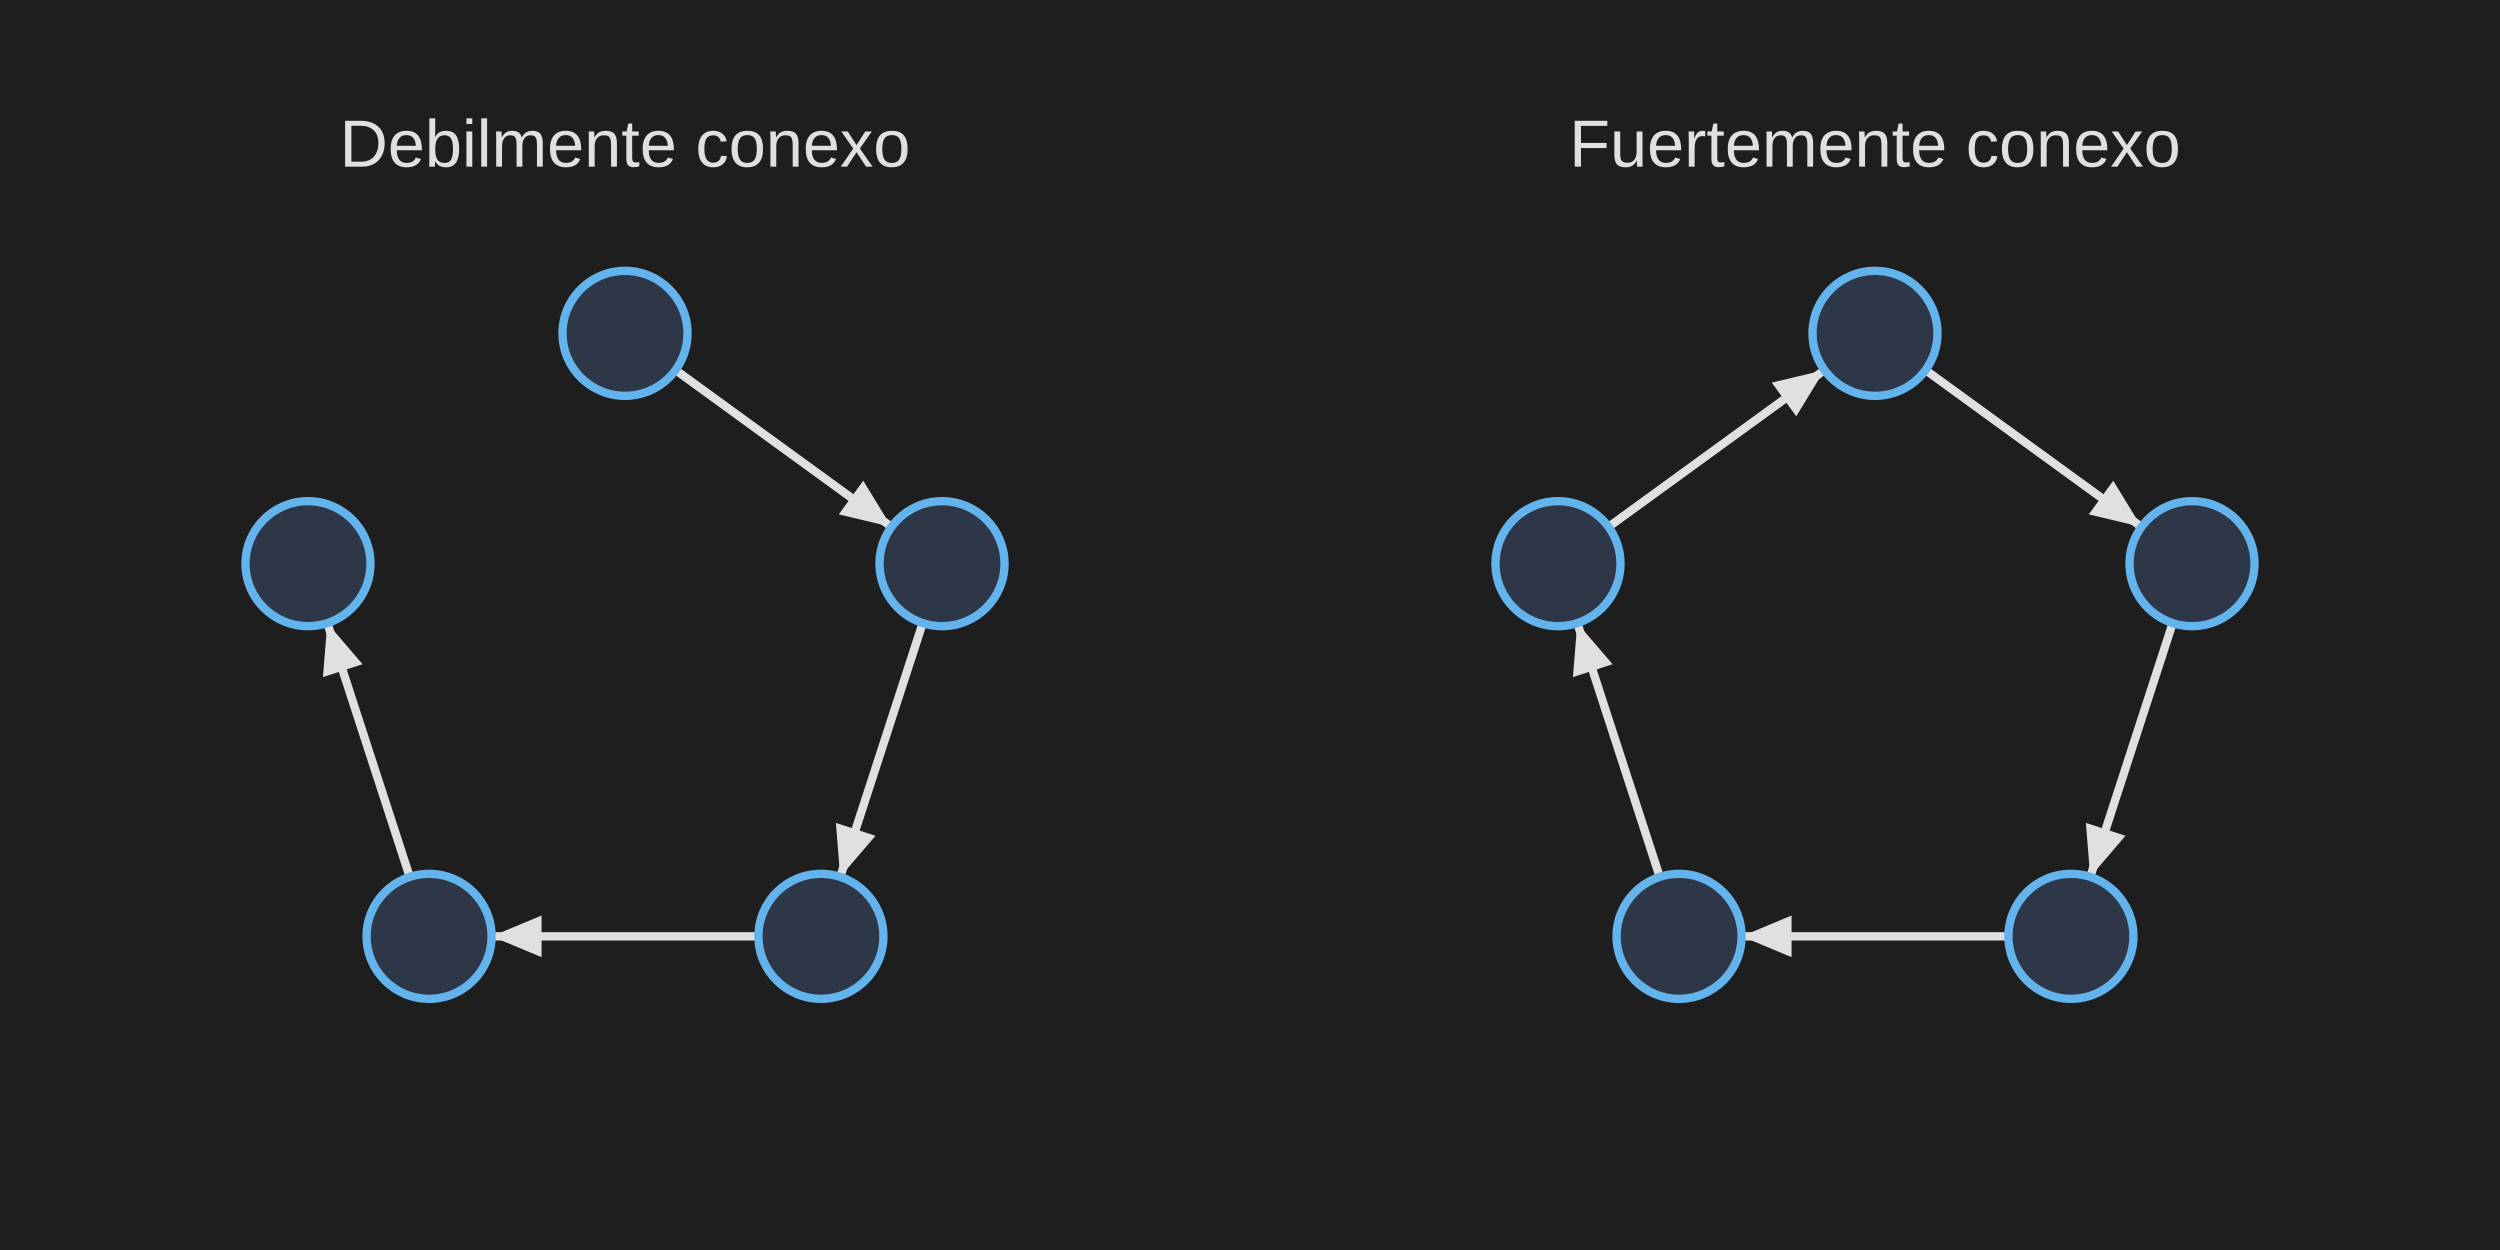
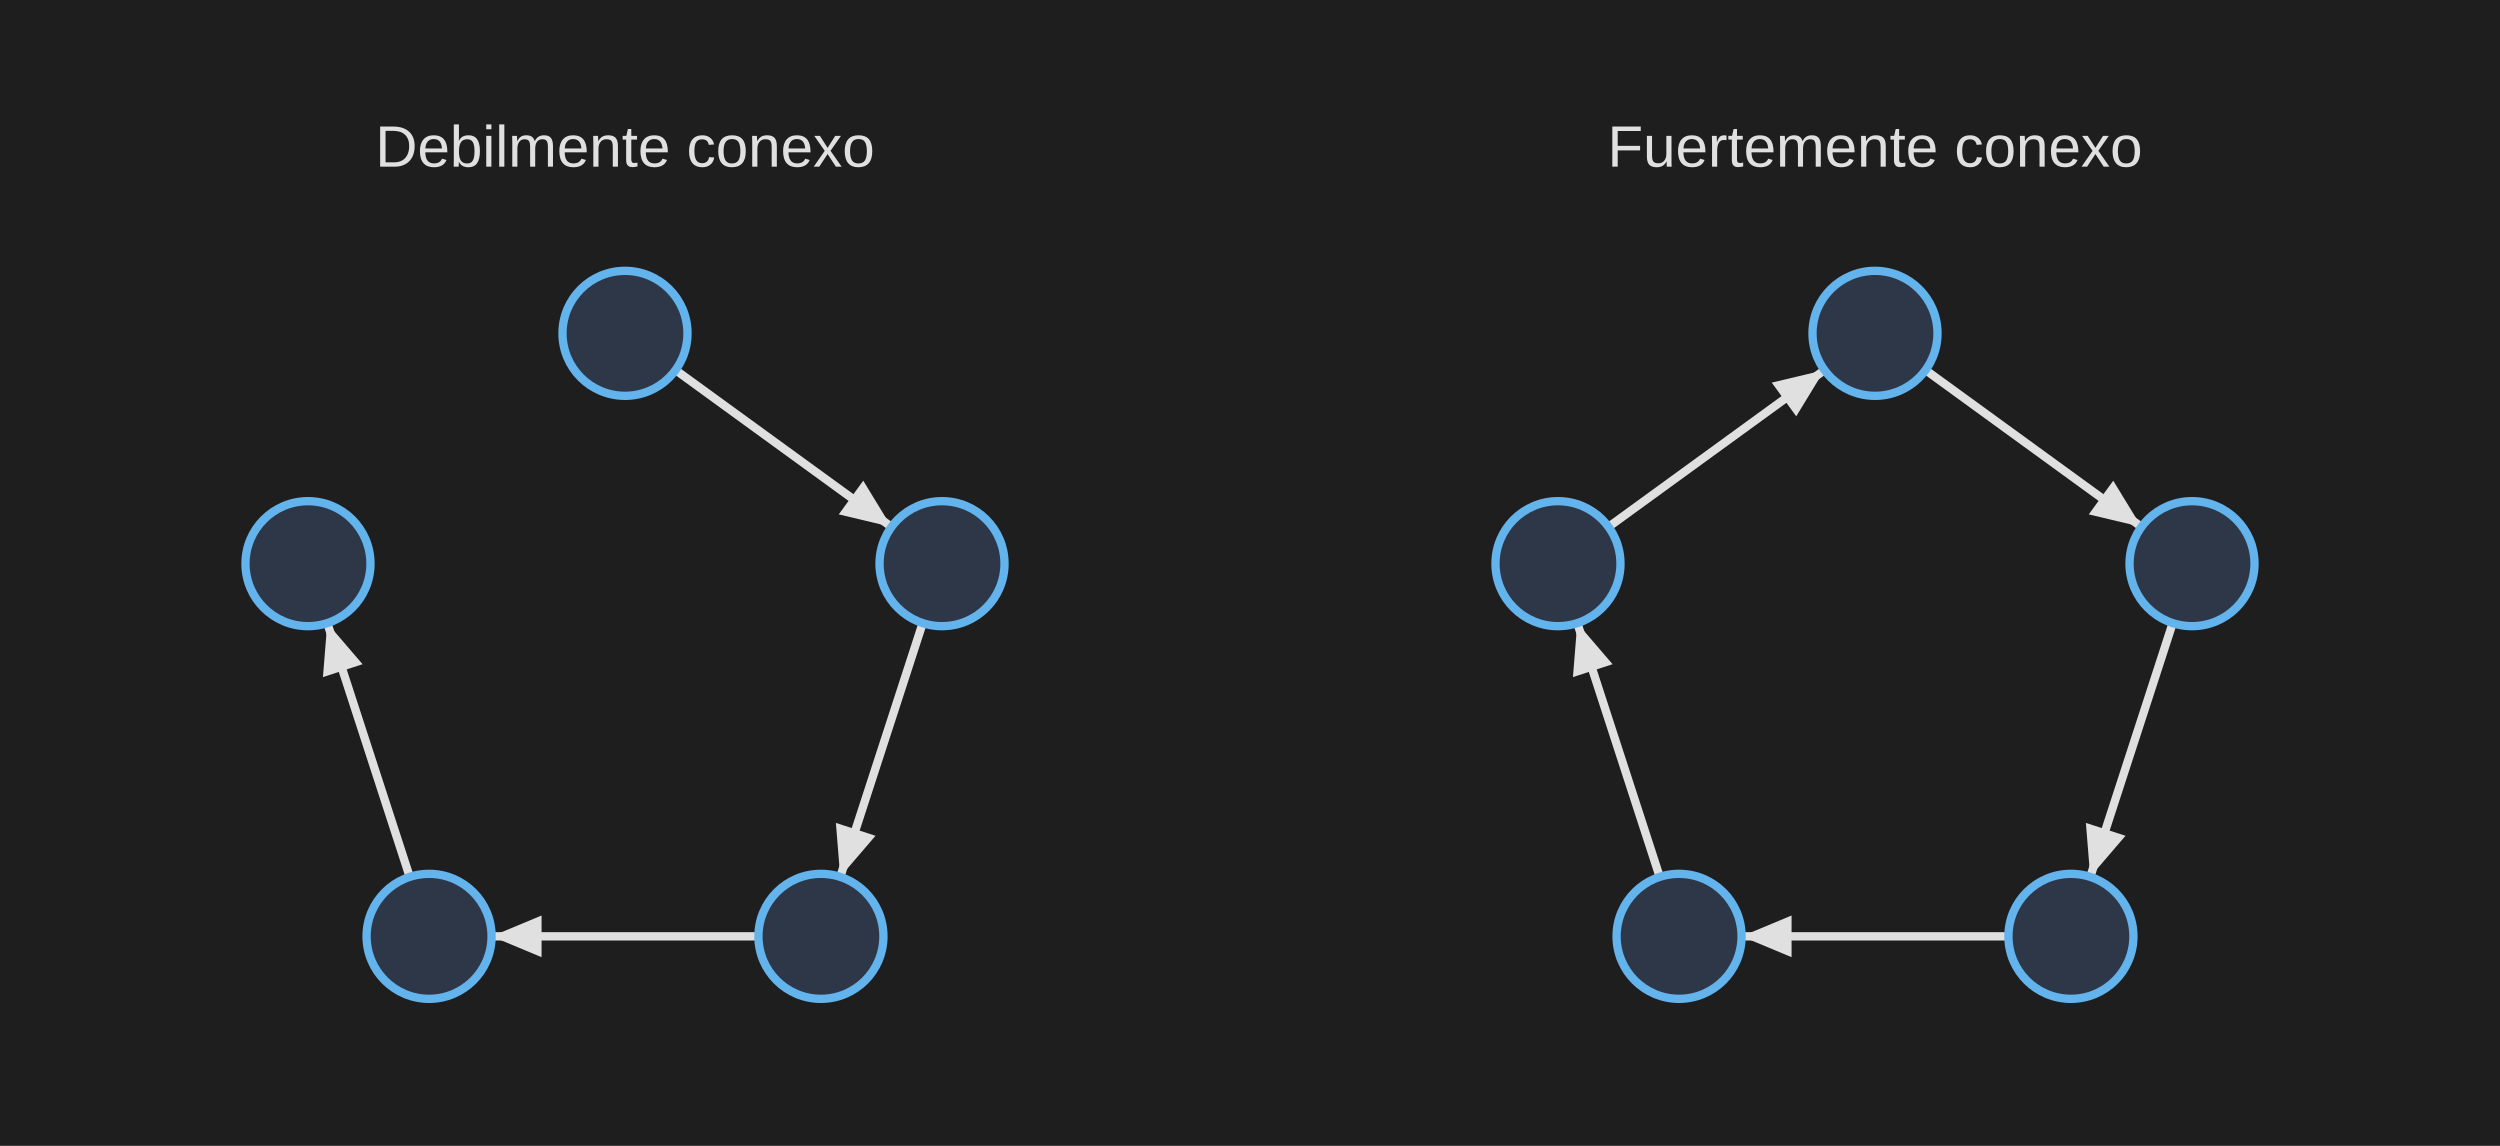
- <svg xmlns="http://www.w3.org/2000/svg" viewBox="0 0 600 300">
-   <rect width="600" height="300" fill="#1e1e1e" />
+ <svg xmlns="http://www.w3.org/2000/svg" viewBox="0 0 600 275">
+   <rect width="100%" height="100%" class="background" />
  <defs>
+     <style>
+       .edge { stroke: #e0e0e0; stroke-width: 2; }
+       .weight-text { fill: #e0e0e0; font-weight: bold; font-family: Arial; font-size: 14px; }
+       .node-text { fill: #e0e0e0; font-family: Arial; font-size: 14px; }
+       .variable-node { fill: #2d3748; stroke: #63b3ed; stroke-width: 2; }
+       .value-node { fill: #4a5568; stroke: #fc8181; stroke-width: 2; }
+       .highlight-edge { stroke: #ef6c00; stroke-width: 2; }
+       .highlight-text { fill: #ef6c00; font-weight: bold; font-family: Arial; font-size: 14px; }
+       .background { fill: #1e1e1e; }
+     </style>
    <marker id="arrowhead" markerWidth="6" markerHeight="5" refX="6" refY="2.5" orient="auto">
      <polygon points="0 0, 6 2.5, 0 5" fill="#e0e0e0" />
    </marker>
  </defs>
-   <text x="150" y="40" font-family="Arial" font-size="16" fill="#e0e0e0" text-anchor="middle">Debilmente conexo</text>
-   <text x="450" y="40" font-family="Arial" font-size="16" fill="#e0e0e0" text-anchor="middle">Fuertemente conexo</text>
-   <line x1="162.135" y1="88.817" x2="213.949" y2="126.462" stroke="#e0e0e0" stroke-width="2" marker-end="url(#arrowhead)" />
-   <line x1="221.449" y1="149.544" x2="201.658" y2="210.456" stroke="#e0e0e0" stroke-width="2" marker-end="url(#arrowhead)" />
-   <line x1="182.023" y1="224.721" x2="117.977" y2="224.721" stroke="#e0e0e0" stroke-width="2" marker-end="url(#arrowhead)" />
-   <line x1="98.342" y1="210.456" x2="78.551" y2="149.544" stroke="#e0e0e0" stroke-width="2" marker-end="url(#arrowhead)" />
-   <line x1="462.135" y1="88.817" x2="513.949" y2="126.462" stroke="#e0e0e0" stroke-width="2" marker-end="url(#arrowhead)" />
-   <line x1="521.449" y1="149.544" x2="501.658" y2="210.456" stroke="#e0e0e0" stroke-width="2" marker-end="url(#arrowhead)" />
-   <line x1="482.023" y1="224.721" x2="417.977" y2="224.721" stroke="#e0e0e0" stroke-width="2" marker-end="url(#arrowhead)" />
-   <line x1="398.342" y1="210.456" x2="378.551" y2="149.544" stroke="#e0e0e0" stroke-width="2" marker-end="url(#arrowhead)" />
-   <line x1="386.051" y1="126.462" x2="437.865" y2="88.817" stroke="#e0e0e0" stroke-width="2" marker-end="url(#arrowhead)" />
-   <circle cx="150.0" cy="80.0" r="15" fill="#2d3748" stroke="#63b3ed" stroke-width="2" />
-   <circle cx="226.085" cy="135.279" r="15" fill="#2d3748" stroke="#63b3ed" stroke-width="2" />
-   <circle cx="197.023" cy="224.721" r="15" fill="#2d3748" stroke="#63b3ed" stroke-width="2" />
-   <circle cx="102.977" cy="224.721" r="15" fill="#2d3748" stroke="#63b3ed" stroke-width="2" />
-   <circle cx="73.915" cy="135.279" r="15" fill="#2d3748" stroke="#63b3ed" stroke-width="2" />
-   <circle cx="450.0" cy="80.0" r="15" fill="#2d3748" stroke="#63b3ed" stroke-width="2" />
-   <circle cx="526.085" cy="135.279" r="15" fill="#2d3748" stroke="#63b3ed" stroke-width="2" />
-   <circle cx="497.023" cy="224.721" r="15" fill="#2d3748" stroke="#63b3ed" stroke-width="2" />
-   <circle cx="402.977" cy="224.721" r="15" fill="#2d3748" stroke="#63b3ed" stroke-width="2" />
-   <circle cx="373.915" cy="135.279" r="15" fill="#2d3748" stroke="#63b3ed" stroke-width="2" />
+   <text class="node-text" x="150" y="40" text-anchor="middle">Debilmente conexo</text>
+   <text class="node-text" x="450" y="40" text-anchor="middle">Fuertemente conexo</text>
+   <line class="edge" x1="162.135" y1="88.817" x2="213.949" y2="126.462" marker-end="url(#arrowhead)" />
+   <line class="edge" x1="221.449" y1="149.544" x2="201.658" y2="210.456" marker-end="url(#arrowhead)" />
+   <line class="edge" x1="182.023" y1="224.721" x2="117.977" y2="224.721" marker-end="url(#arrowhead)" />
+   <line class="edge" x1="98.342" y1="210.456" x2="78.551" y2="149.544" marker-end="url(#arrowhead)" />
+   <line class="edge" x1="462.135" y1="88.817" x2="513.949" y2="126.462" marker-end="url(#arrowhead)" />
+   <line class="edge" x1="521.449" y1="149.544" x2="501.658" y2="210.456" marker-end="url(#arrowhead)" />
+   <line class="edge" x1="482.023" y1="224.721" x2="417.977" y2="224.721" marker-end="url(#arrowhead)" />
+   <line class="edge" x1="398.342" y1="210.456" x2="378.551" y2="149.544" marker-end="url(#arrowhead)" />
+   <line class="edge" x1="386.051" y1="126.462" x2="437.865" y2="88.817" marker-end="url(#arrowhead)" />
+   <circle class="variable-node" cx="150.0" cy="80.0" r="15" />
+   <circle class="variable-node" cx="226.085" cy="135.279" r="15" />
+   <circle class="variable-node" cx="197.023" cy="224.721" r="15" />
+   <circle class="variable-node" cx="102.977" cy="224.721" r="15" />
+   <circle class="variable-node" cx="73.915" cy="135.279" r="15" />
+   <circle class="variable-node" cx="450.0" cy="80.0" r="15" />
+   <circle class="variable-node" cx="526.085" cy="135.279" r="15" />
+   <circle class="variable-node" cx="497.023" cy="224.721" r="15" />
+   <circle class="variable-node" cx="402.977" cy="224.721" r="15" />
+   <circle class="variable-node" cx="373.915" cy="135.279" r="15" />
</svg>
